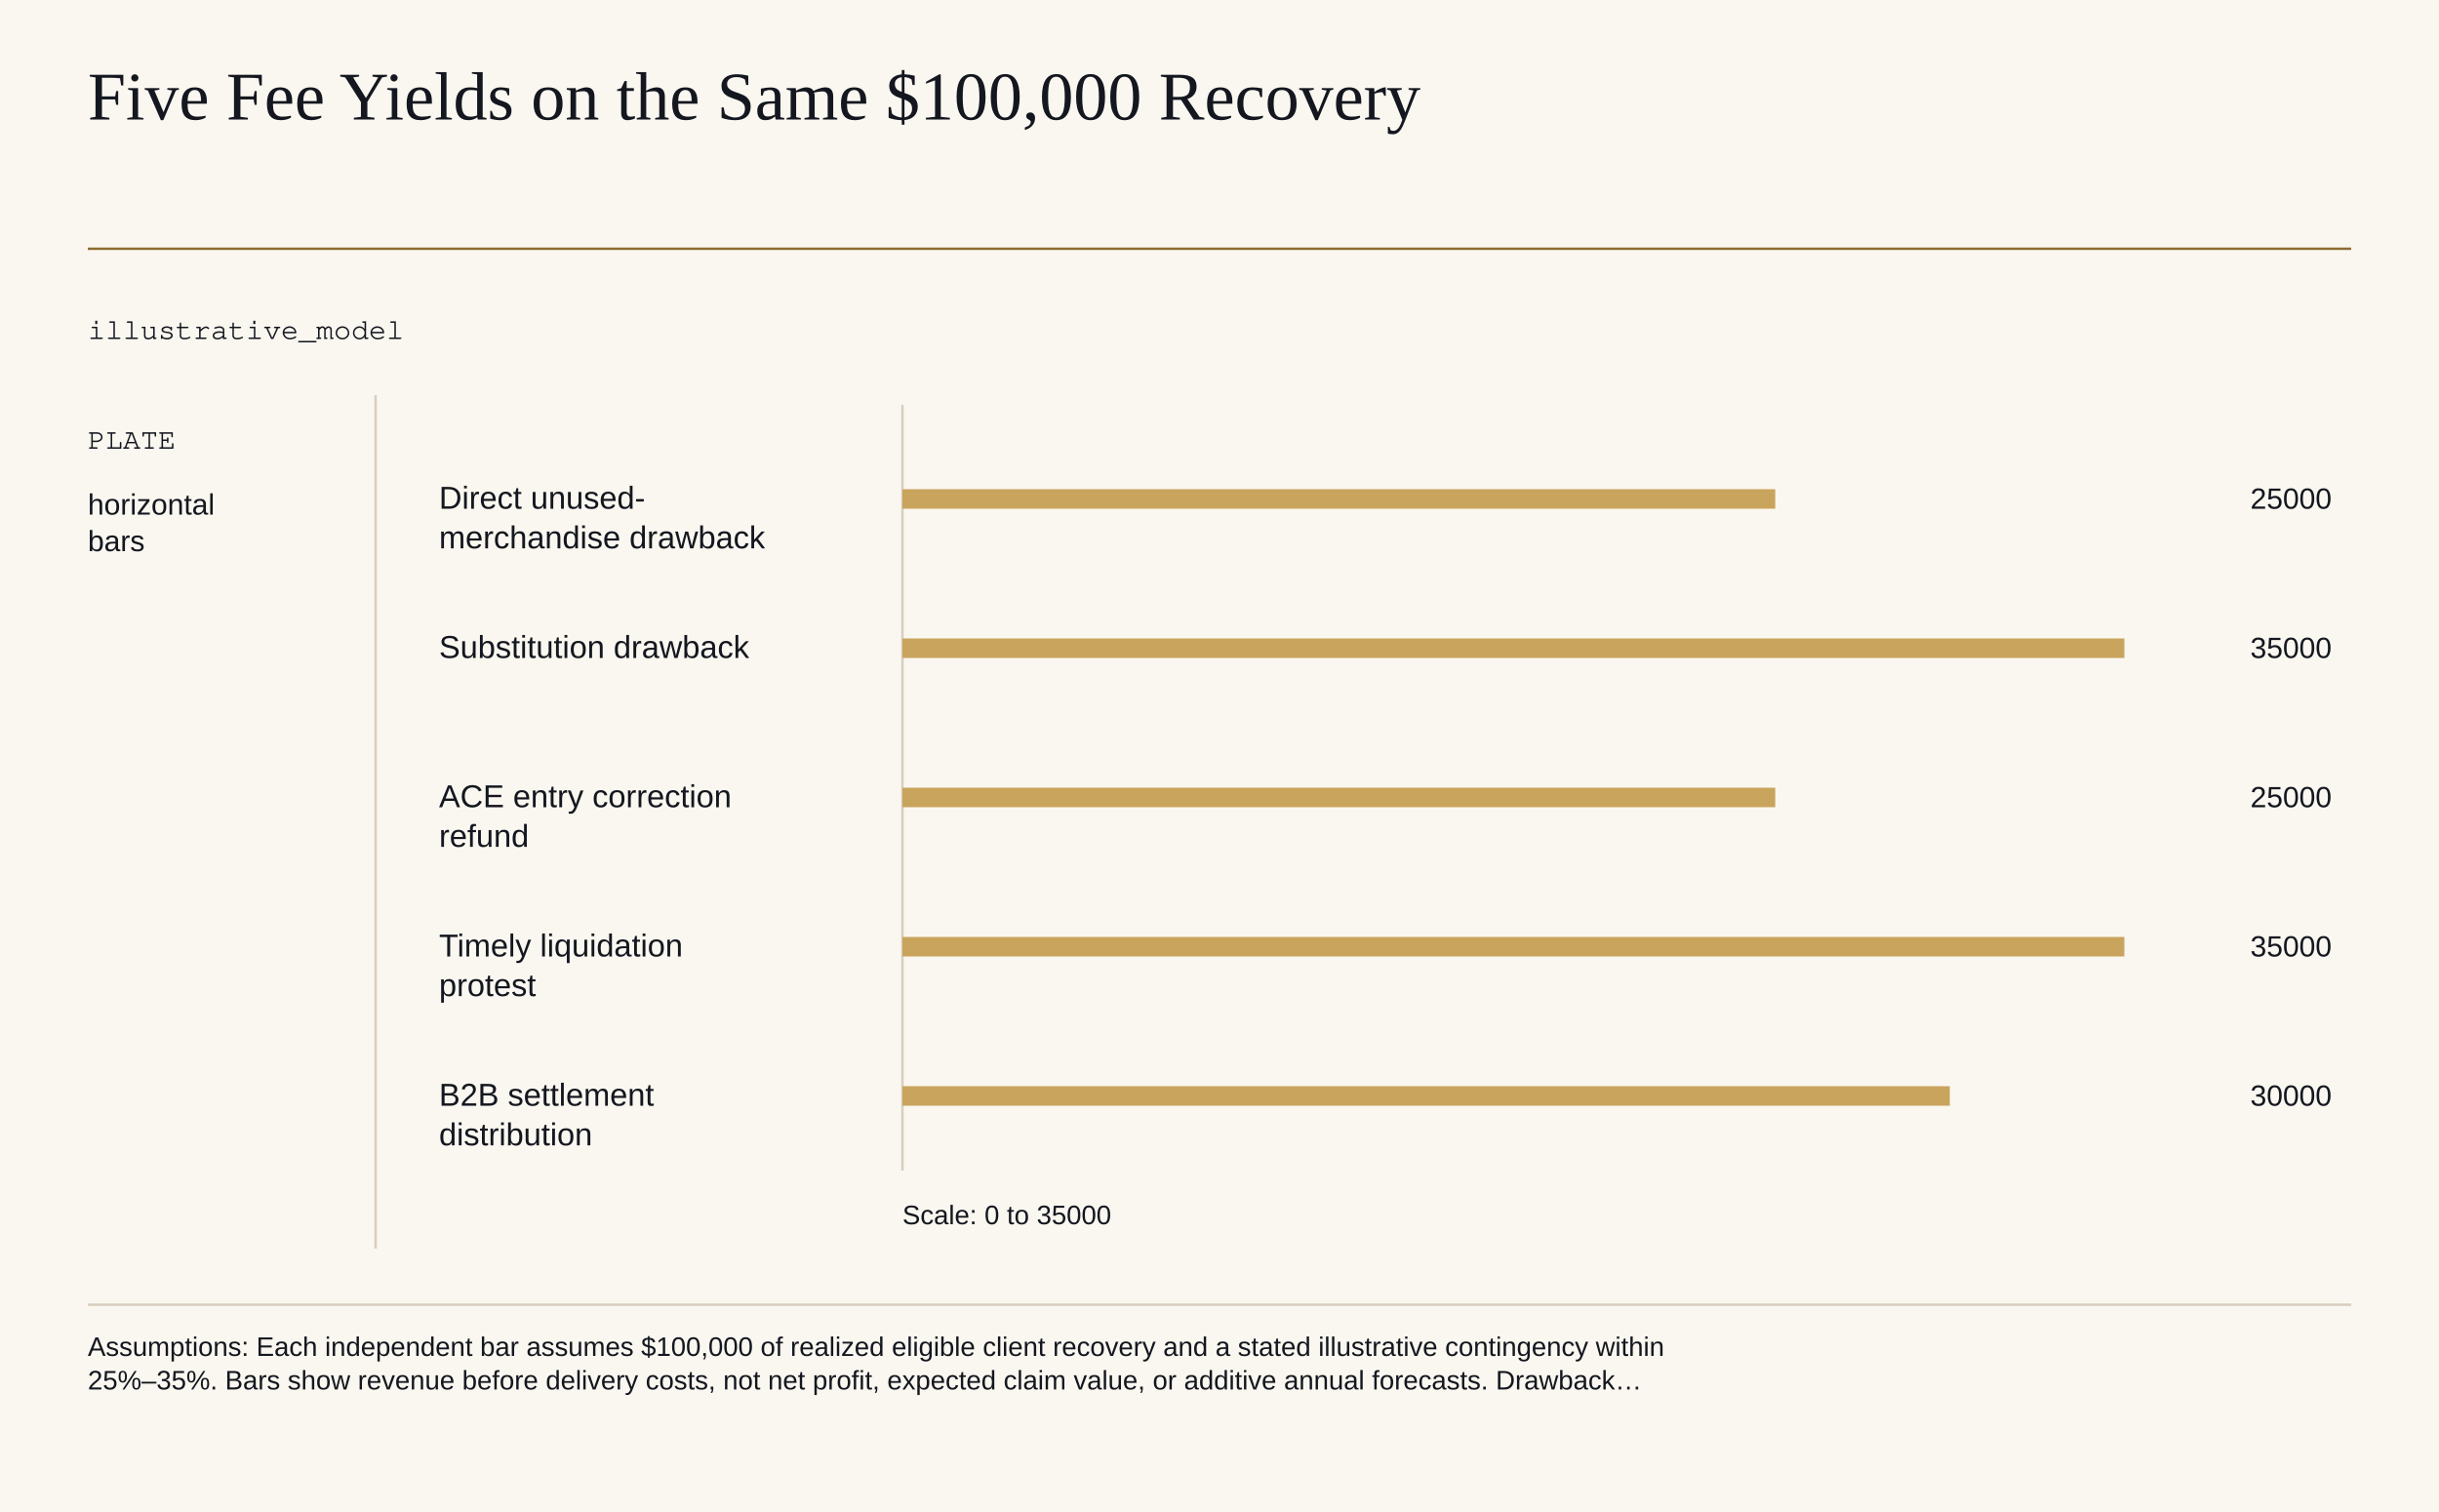
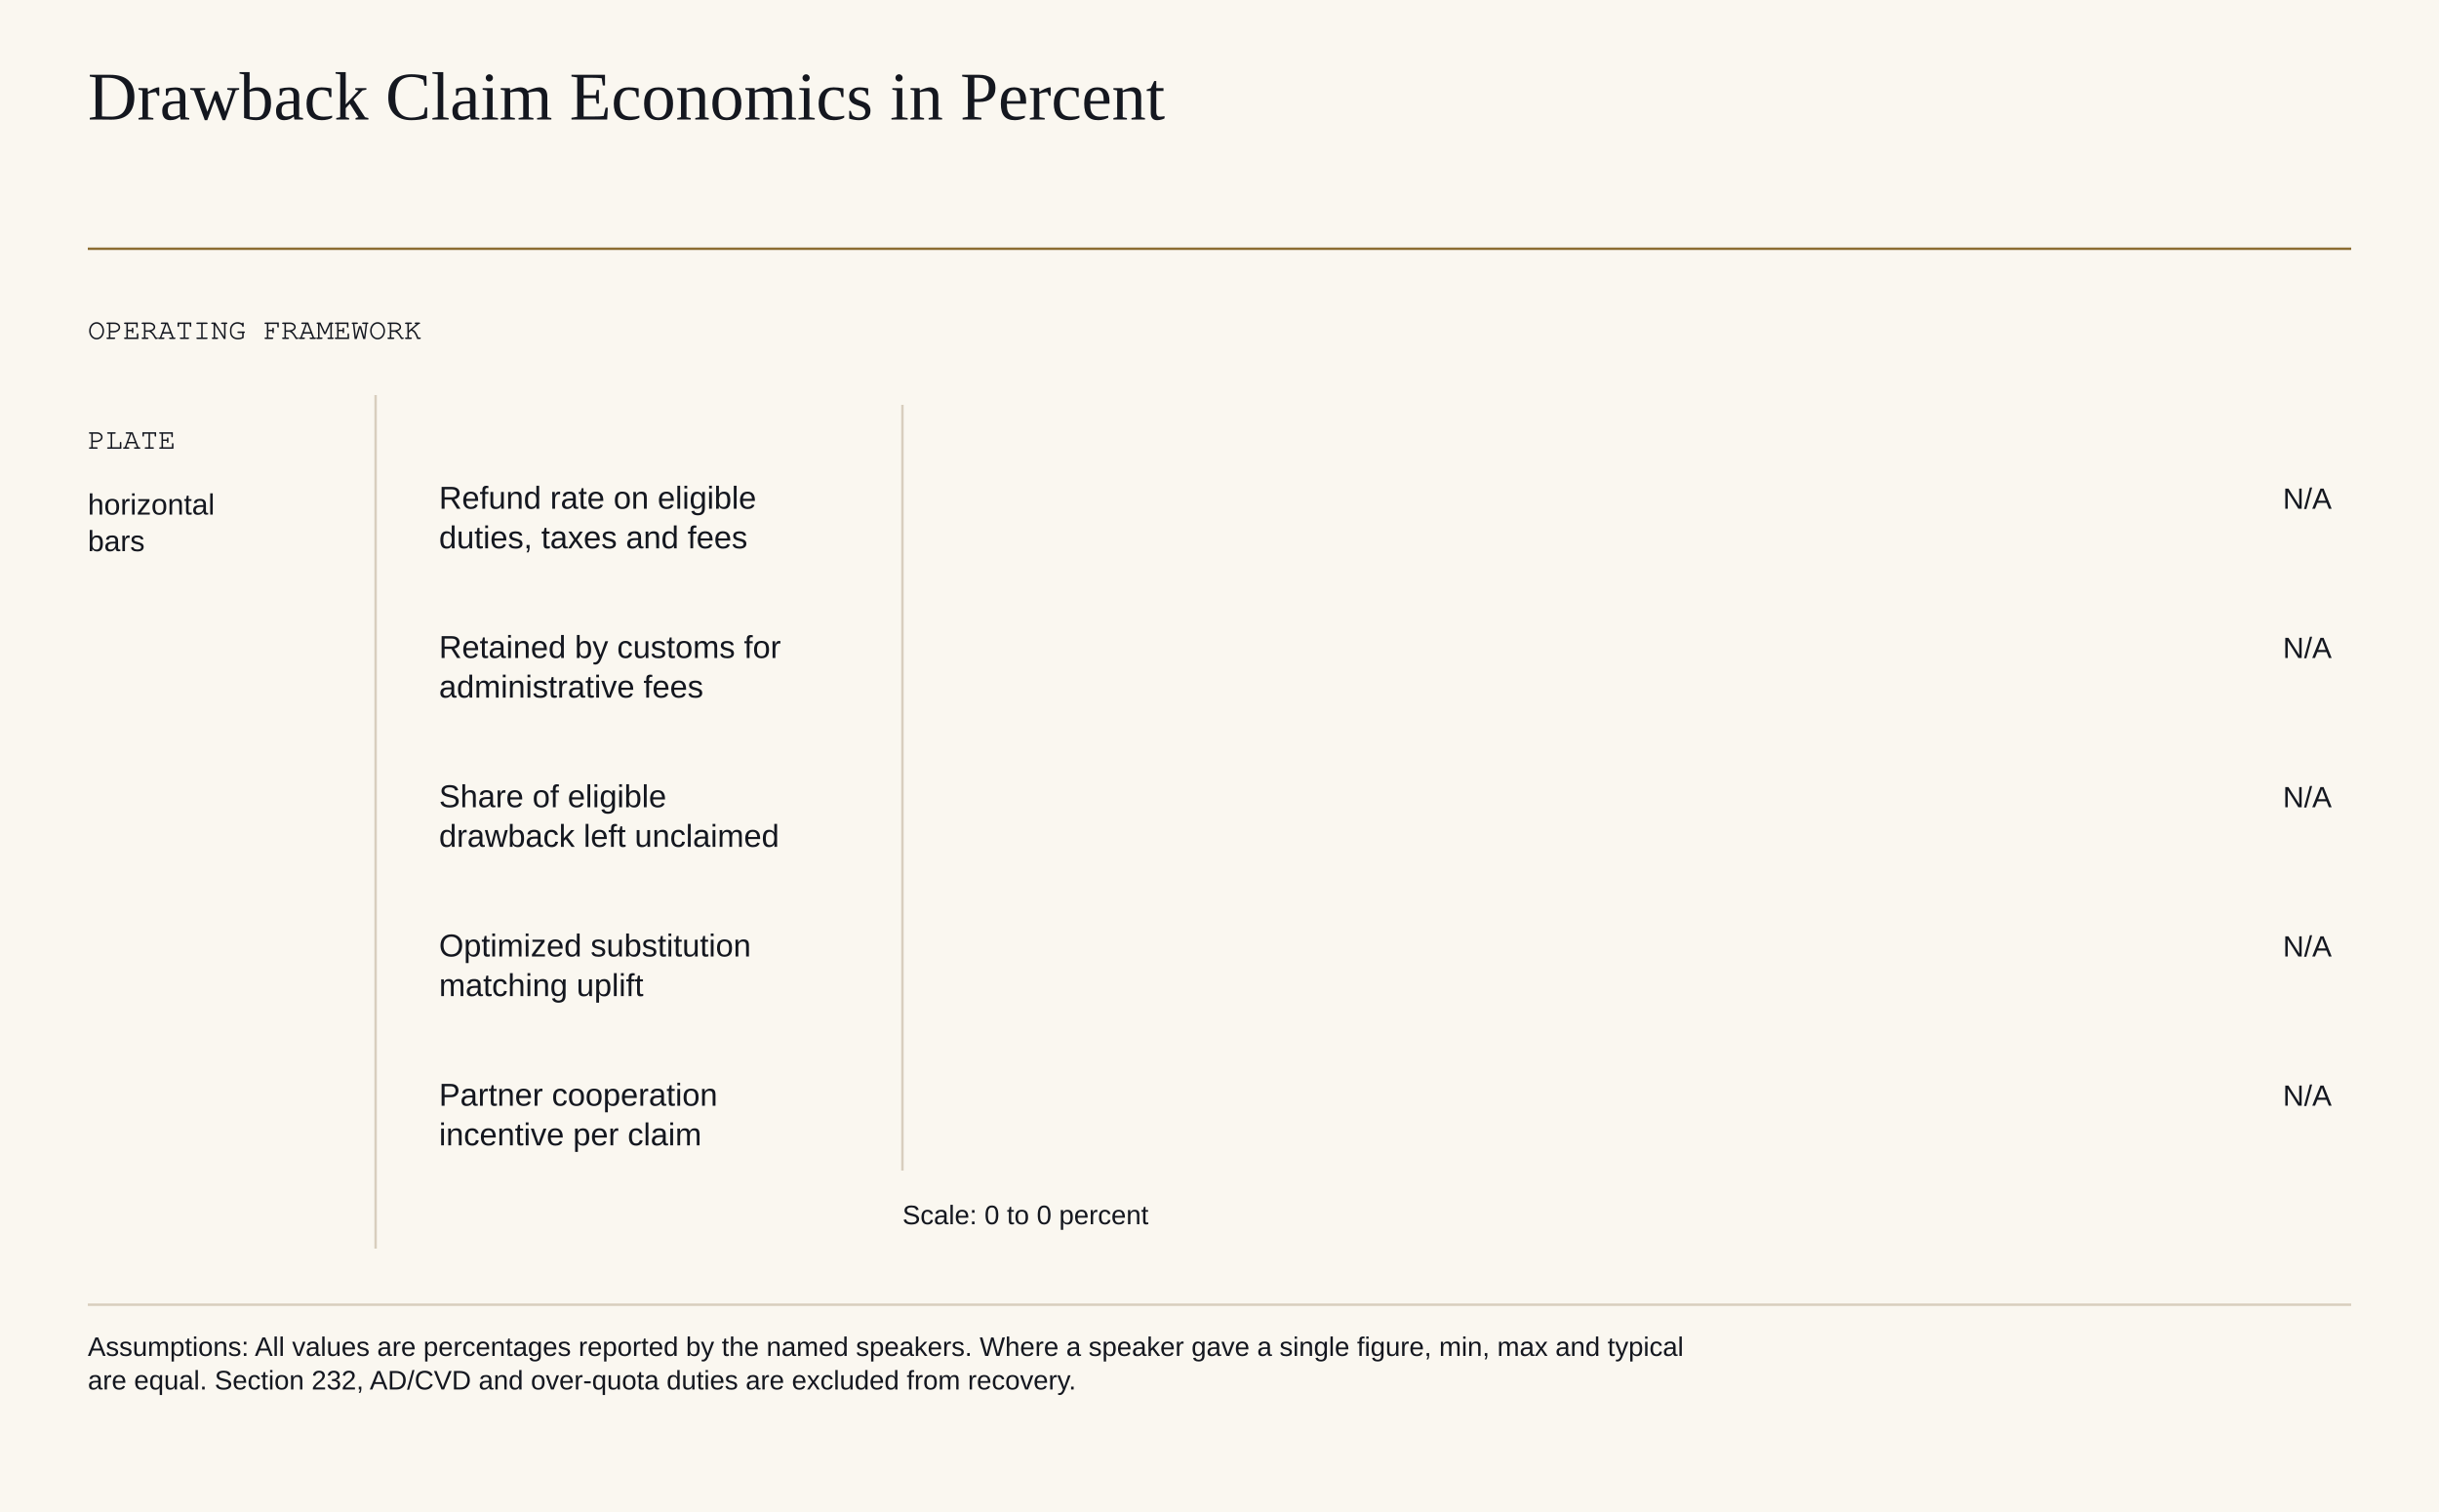
<svg xmlns="http://www.w3.org/2000/svg" viewBox="0 0 1000 620" role="img">
  <rect x="0" y="0" width="1000" height="620" fill="#FAF7F0" stroke="none" stroke-width="1" />
  <text x="36" y="49" font-family="Georgia, 'Times New Roman', serif" font-size="28" fill="#14171F" text-anchor="start" style="font-variant-numeric:tabular-nums">
-     <tspan x="36" dy="0">Five Fee Yields on the Same $100,000 Recovery</tspan>
+     <tspan x="36" dy="0">Drawback Claim Economics in Percent</tspan>
  </text>
  <line x1="36" y1="102" x2="964" y2="102" stroke="#8C6D32" stroke-width="1" />
  <text x="36" y="139" font-family="Courier, monospace" font-size="12" fill="#14171F" text-anchor="start" style="font-variant-numeric:tabular-nums">
-     <tspan x="36" dy="0">illustrative_model</tspan>
+     <tspan x="36" dy="0">OPERATING FRAMEWORK</tspan>
  </text>
  <line x1="154" y1="162" x2="154" y2="512" stroke="#D8CEBE" stroke-width="1" />
  <text x="36" y="184" font-family="Courier, monospace" font-size="12" fill="#14171F" text-anchor="start" style="font-variant-numeric:tabular-nums">
    <tspan x="36" dy="0">PLATE</tspan>
  </text>
  <text x="36" y="211" font-family="Arial, Helvetica, sans-serif" font-size="12" fill="#14171F" text-anchor="start" style="font-variant-numeric:tabular-nums">
    <tspan x="36" dy="0">horizontal</tspan>
    <tspan x="36" dy="15.0">bars</tspan>
  </text>
  <line x1="370.0" y1="166" x2="370.0" y2="480" stroke="#D8CEBE" stroke-width="1" />
  <text x="180" y="208.6" font-family="Arial, Helvetica, sans-serif" font-size="13" fill="#14171F" text-anchor="start" style="font-variant-numeric:tabular-nums">
-     <tspan x="180" dy="0">Direct unused-</tspan>
-     <tspan x="180" dy="16.25">merchandise drawback</tspan>
+     <tspan x="180" dy="0">Refund rate on eligible</tspan>
+     <tspan x="180" dy="16.25">duties, taxes and fees</tspan>
  </text>
-   <rect x="370.0" y="200.6" width="357.857" height="8" fill="#C9A45C" stroke="none" stroke-width="1" />
  <text x="956" y="208.6" font-family="Arial, Helvetica, sans-serif" font-size="12" fill="#14171F" text-anchor="end" style="font-variant-numeric:tabular-nums">
-     <tspan x="956" dy="0">25000</tspan>
+     <tspan x="956" dy="0">N/A</tspan>
  </text>
  <text x="180" y="269.8" font-family="Arial, Helvetica, sans-serif" font-size="13" fill="#14171F" text-anchor="start" style="font-variant-numeric:tabular-nums">
-     <tspan x="180" dy="0">Substitution drawback</tspan>
+     <tspan x="180" dy="0">Retained by customs for</tspan>
+     <tspan x="180" dy="16.25">administrative fees</tspan>
  </text>
-   <rect x="370.0" y="261.8" width="501.0" height="8" fill="#C9A45C" stroke="none" stroke-width="1" />
  <text x="956" y="269.8" font-family="Arial, Helvetica, sans-serif" font-size="12" fill="#14171F" text-anchor="end" style="font-variant-numeric:tabular-nums">
-     <tspan x="956" dy="0">35000</tspan>
+     <tspan x="956" dy="0">N/A</tspan>
  </text>
  <text x="180" y="331.0" font-family="Arial, Helvetica, sans-serif" font-size="13" fill="#14171F" text-anchor="start" style="font-variant-numeric:tabular-nums">
-     <tspan x="180" dy="0">ACE entry correction</tspan>
-     <tspan x="180" dy="16.25">refund</tspan>
+     <tspan x="180" dy="0">Share of eligible</tspan>
+     <tspan x="180" dy="16.25">drawback left unclaimed</tspan>
  </text>
-   <rect x="370.0" y="323.0" width="357.857" height="8" fill="#C9A45C" stroke="none" stroke-width="1" />
  <text x="956" y="331.0" font-family="Arial, Helvetica, sans-serif" font-size="12" fill="#14171F" text-anchor="end" style="font-variant-numeric:tabular-nums">
-     <tspan x="956" dy="0">25000</tspan>
+     <tspan x="956" dy="0">N/A</tspan>
  </text>
  <text x="180" y="392.2" font-family="Arial, Helvetica, sans-serif" font-size="13" fill="#14171F" text-anchor="start" style="font-variant-numeric:tabular-nums">
-     <tspan x="180" dy="0">Timely liquidation</tspan>
-     <tspan x="180" dy="16.25">protest</tspan>
+     <tspan x="180" dy="0">Optimized substitution</tspan>
+     <tspan x="180" dy="16.25">matching uplift</tspan>
  </text>
-   <rect x="370.0" y="384.2" width="501.0" height="8" fill="#C9A45C" stroke="none" stroke-width="1" />
  <text x="956" y="392.2" font-family="Arial, Helvetica, sans-serif" font-size="12" fill="#14171F" text-anchor="end" style="font-variant-numeric:tabular-nums">
-     <tspan x="956" dy="0">35000</tspan>
+     <tspan x="956" dy="0">N/A</tspan>
  </text>
  <text x="180" y="453.4" font-family="Arial, Helvetica, sans-serif" font-size="13" fill="#14171F" text-anchor="start" style="font-variant-numeric:tabular-nums">
-     <tspan x="180" dy="0">B2B settlement</tspan>
-     <tspan x="180" dy="16.25">distribution</tspan>
+     <tspan x="180" dy="0">Partner cooperation</tspan>
+     <tspan x="180" dy="16.25">incentive per claim</tspan>
  </text>
-   <rect x="370.0" y="445.4" width="429.429" height="8" fill="#C9A45C" stroke="none" stroke-width="1" />
  <text x="956" y="453.4" font-family="Arial, Helvetica, sans-serif" font-size="12" fill="#14171F" text-anchor="end" style="font-variant-numeric:tabular-nums">
-     <tspan x="956" dy="0">30000</tspan>
+     <tspan x="956" dy="0">N/A</tspan>
  </text>
  <text x="370" y="502" font-family="Arial, Helvetica, sans-serif" font-size="11" fill="#14171F" text-anchor="start" style="font-variant-numeric:tabular-nums">
-     <tspan x="370" dy="0">Scale: 0 to 35000</tspan>
+     <tspan x="370" dy="0">Scale: 0 to 0 percent</tspan>
  </text>
  <line x1="36" y1="535" x2="964" y2="535" stroke="#D8CEBE" stroke-width="1" />
  <text x="36" y="556" font-family="Arial, Helvetica, sans-serif" font-size="11" fill="#14171F" text-anchor="start" style="font-variant-numeric:tabular-nums">
-     <tspan x="36" dy="0">Assumptions: Each independent bar assumes $100,000 of realized eligible client recovery and a stated illustrative contingency within</tspan>
-     <tspan x="36" dy="13.75">25%–35%. Bars show revenue before delivery costs, not net profit, expected claim value, or additive annual forecasts. Drawback…</tspan>
+     <tspan x="36" dy="0">Assumptions: All values are percentages reported by the named speakers. Where a speaker gave a single figure, min, max and typical</tspan>
+     <tspan x="36" dy="13.75">are equal. Section 232, AD/CVD and over-quota duties are excluded from recovery.</tspan>
  </text>
  <text x="36" y="592" font-family="Arial, Helvetica, sans-serif" font-size="10" fill="#14171F" text-anchor="start" style="font-variant-numeric:tabular-nums">
    <tspan x="36" dy="0" />
  </text>
</svg>
